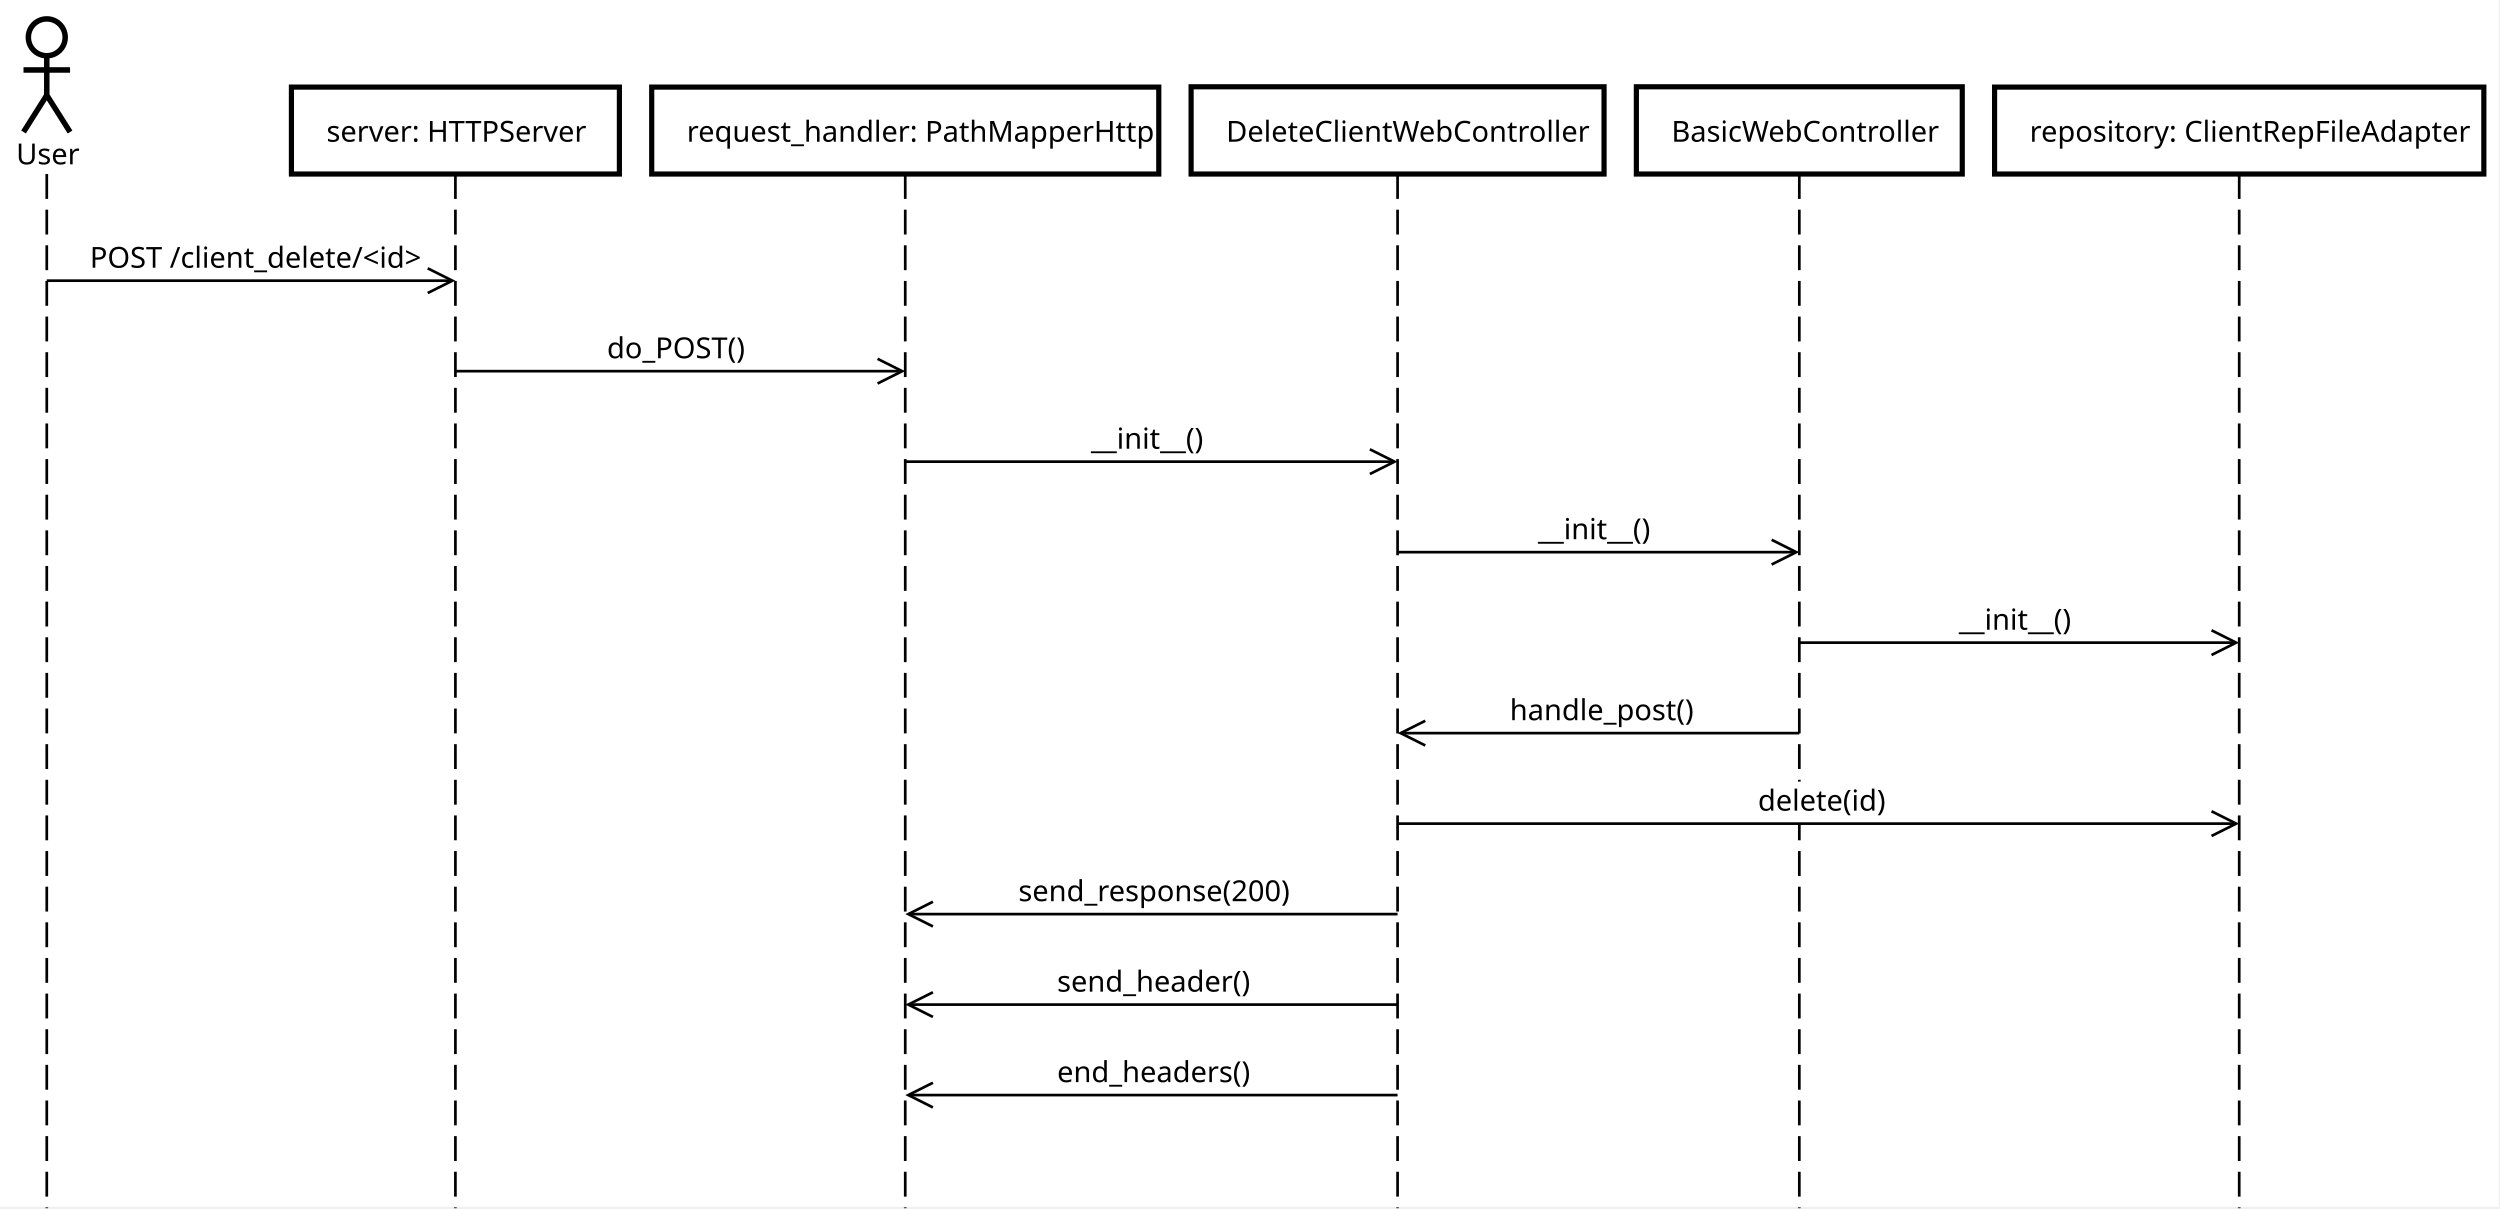
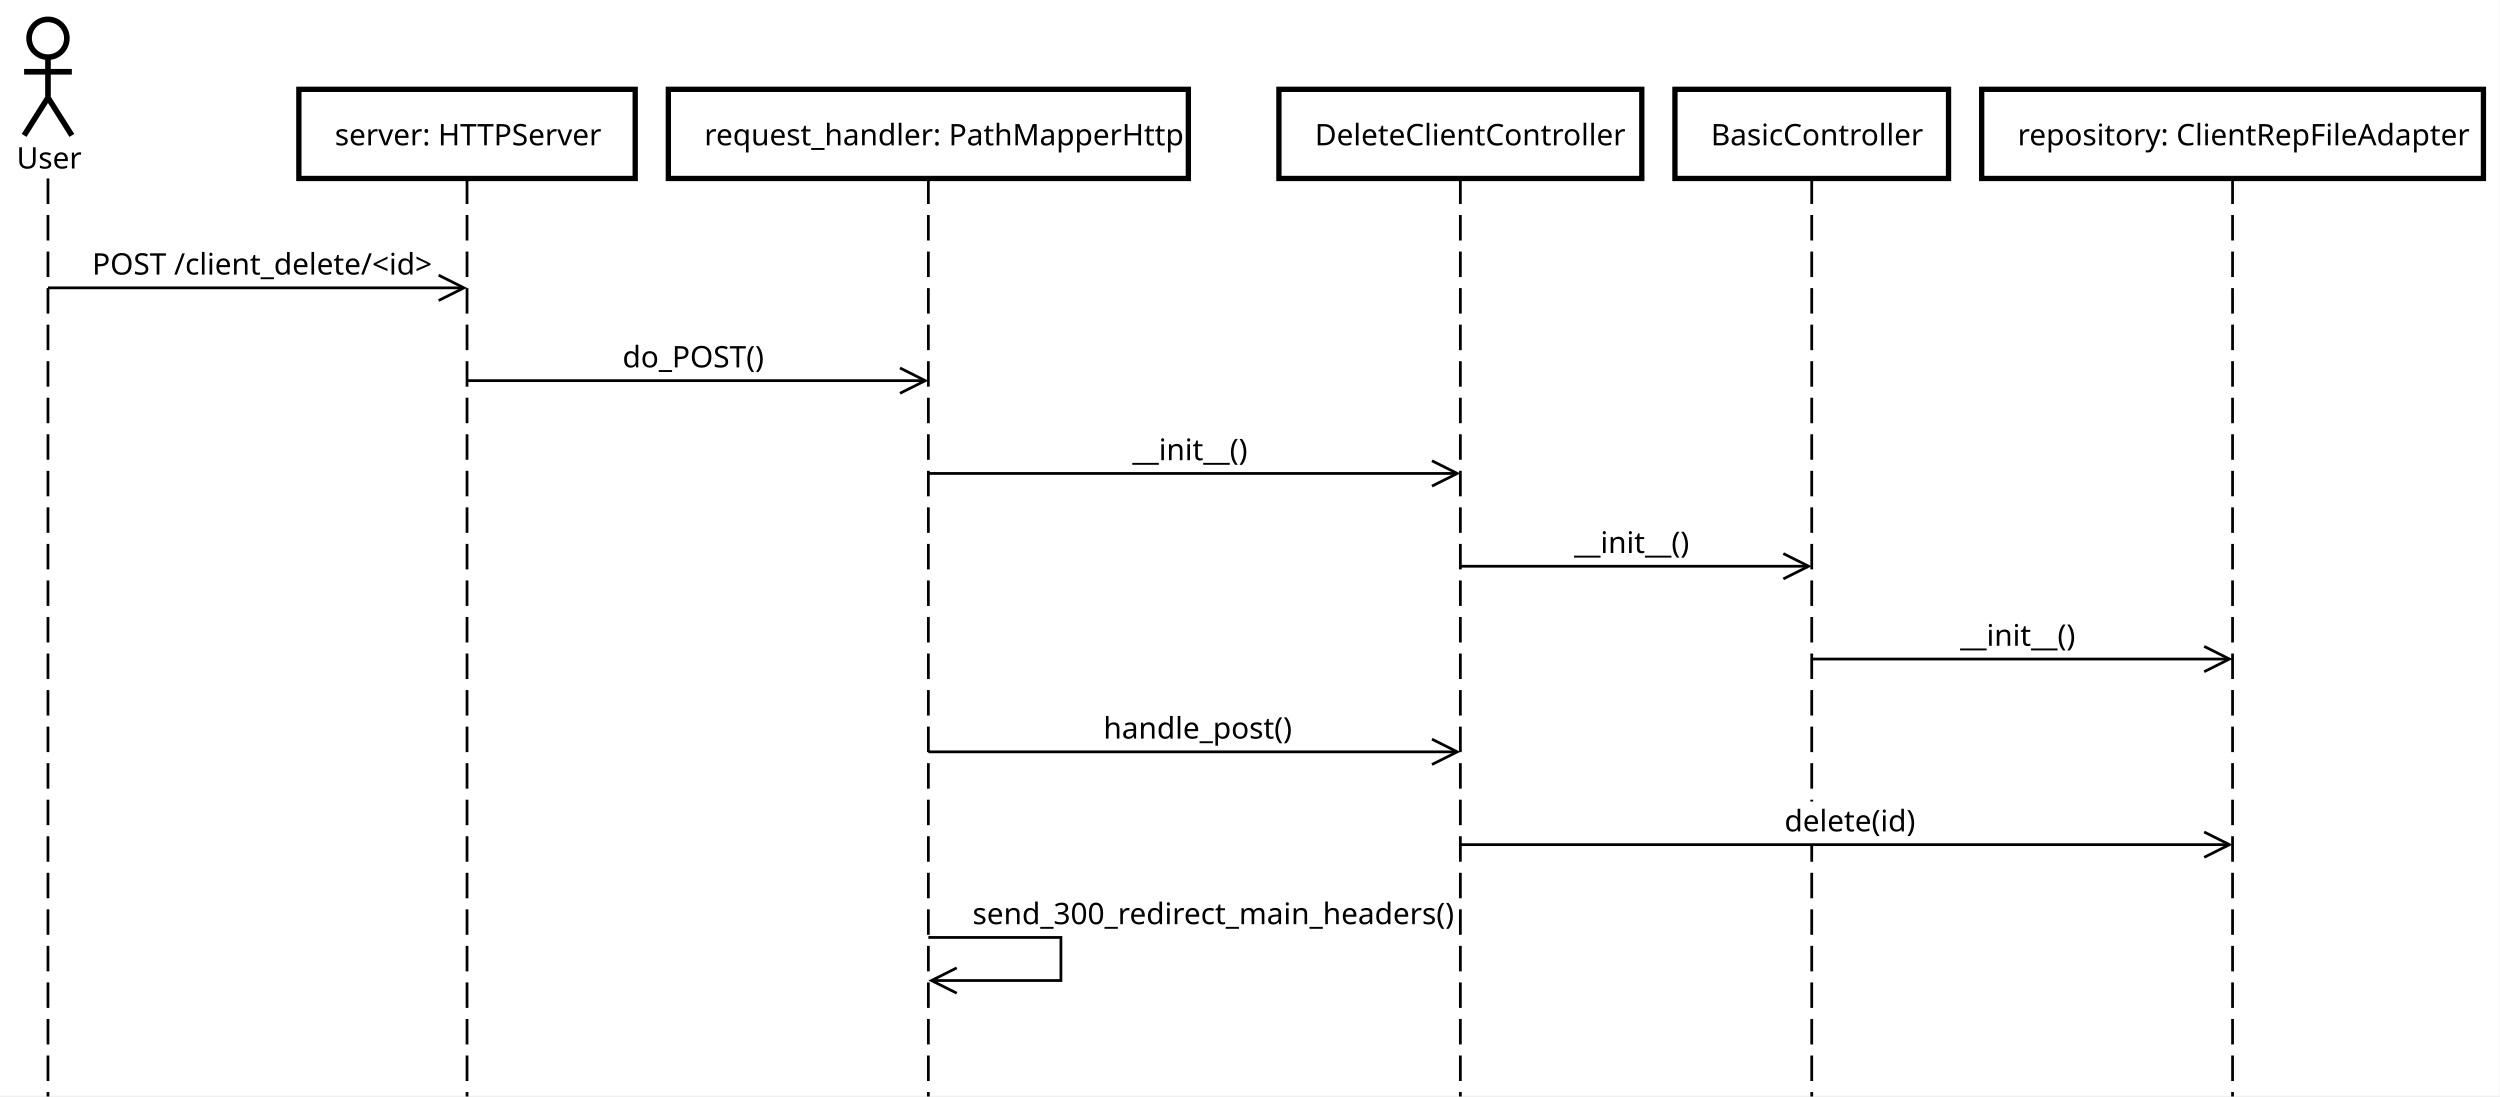
- <svg xmlns="http://www.w3.org/2000/svg" version="1.1" width="1263.644" height="610.692">
+ <svg xmlns="http://www.w3.org/2000/svg" version="1.1" width="1232.185" height="540.45">
  <defs />
  <g>
    <g />
    <g />
    <g />
    <g />
    <g />
    <g />
    <g />
    <g />
    <g />
    <g />
    <g />
    <g />
    <g />
    <g />
    <g />
    <g />
    <g />
    <g />
    <g />
    <g />
    <g />
    <g />
    <g />
    <g />
    <g />
    <g />
    <g />
    <g />
    <g />
    <g />
    <g />
    <g />
    <g />
    <g />
    <g>
-       <rect fill="white" stroke="none" x="0" y="0" width="1263" height="610" />
+       <rect fill="white" stroke="none" x="0" y="0" width="1232" height="540" />
    </g>
    <g />
    <g>
-       <path fill="none" stroke="black" paint-order="fill stroke markers" d=" M 23.644 87.965 L 23.644 610.692" stroke-miterlimit="10" stroke-width="1.361" stroke-dasharray="12.566,5.445" />
-       <path fill="none" stroke="black" paint-order="fill stroke markers" d=" M 230.189 87.965 L 230.189 610.692" stroke-miterlimit="10" stroke-width="1.361" stroke-dasharray="12.566,5.445" />
-       <path fill="none" stroke="black" paint-order="fill stroke markers" d=" M 457.562 87.965 L 457.562 610.692" stroke-miterlimit="10" stroke-width="1.361" stroke-dasharray="12.566,5.445" />
-       <path fill="none" stroke="black" paint-order="fill stroke markers" d=" M 706.413 87.965 L 706.413 610.692" stroke-miterlimit="10" stroke-width="1.361" stroke-dasharray="12.566,5.445" />
-       <path fill="none" stroke="black" paint-order="fill stroke markers" d=" M 909.477 87.965 L 909.477 610.692" stroke-miterlimit="10" stroke-width="1.361" stroke-dasharray="12.566,5.445" />
-       <path fill="none" stroke="black" paint-order="fill stroke markers" d=" M 1131.825 87.965 L 1131.825 610.692" stroke-miterlimit="10" stroke-width="1.361" stroke-dasharray="12.566,5.445" />
+       <path fill="none" stroke="black" paint-order="fill stroke markers" d=" M 23.644 87.965 L 23.644 540.45" stroke-miterlimit="10" stroke-width="1.361" stroke-dasharray="12.566,5.445" />
+       <path fill="none" stroke="black" paint-order="fill stroke markers" d=" M 230.189 87.965 L 230.189 540.45" stroke-miterlimit="10" stroke-width="1.361" stroke-dasharray="12.566,5.445" />
+       <path fill="none" stroke="black" paint-order="fill stroke markers" d=" M 457.562 87.965 L 457.562 540.45" stroke-miterlimit="10" stroke-width="1.361" stroke-dasharray="12.566,5.445" />
+       <path fill="none" stroke="black" paint-order="fill stroke markers" d=" M 719.772 87.965 L 719.772 540.45" stroke-miterlimit="10" stroke-width="1.361" stroke-dasharray="12.566,5.445" />
+       <path fill="none" stroke="black" paint-order="fill stroke markers" d=" M 892.957 87.965 L 892.957 540.45" stroke-miterlimit="10" stroke-width="1.361" stroke-dasharray="12.566,5.445" />
+       <path fill="none" stroke="black" paint-order="fill stroke markers" d=" M 1100.366 87.965 L 1100.366 540.45" stroke-miterlimit="10" stroke-width="1.361" stroke-dasharray="12.566,5.445" />
    </g>
    <g>
      <g>
        <path fill="white" stroke="black" paint-order="fill stroke markers" d=" M 32.955 18.867 A 9.311 9.311 0 1 1 32.955 18.858 M 23.644 28.178 L 23.644 48.107 M 11.882 35.366 L 35.405 35.366 M 23.644 48.107 L 11.882 66.729 M 23.644 48.107 L 35.405 66.729" stroke-miterlimit="10" stroke-width="2.777" stroke-dasharray="" />
      </g>
      <g>
        <g />
        <text fill="black" stroke="none" font-family="sans-serif" font-size="11pt" font-style="normal" font-weight="normal" text-decoration="normal" x="8.168" y="83.065" text-anchor="start" dominant-baseline="alphabetic" xml:space="preserve">User</text>
      </g>
      <path fill="none" stroke="none" />
      <g>
        <path fill="white" stroke="black" paint-order="fill stroke markers" d=" M 147.301 44.023 L 313.077 44.023 L 313.077 87.965 L 147.301 87.965 L 147.301 44.023 Z" stroke-miterlimit="10" stroke-width="2.614" stroke-dasharray="" />
      </g>
      <g>
        <text fill="black" stroke="none" font-family="sans-serif" font-size="11pt" font-style="normal" font-weight="normal" text-decoration="normal" x="165.024" y="71.63" text-anchor="start" dominant-baseline="alphabetic" xml:space="preserve">server: HTTPServer</text>
      </g>
      <path fill="none" stroke="none" />
      <g>
        <path fill="white" stroke="black" paint-order="fill stroke markers" d=" M 329.413 44.023 L 585.712 44.023 L 585.712 87.965 L 329.413 87.965 L 329.413 44.023 Z" stroke-miterlimit="10" stroke-width="2.614" stroke-dasharray="" />
      </g>
      <g>
        <text fill="black" stroke="none" font-family="sans-serif" font-size="11pt" font-style="normal" font-weight="normal" text-decoration="normal" x="347.136" y="71.63" text-anchor="start" dominant-baseline="alphabetic" xml:space="preserve">request_handler: PathMapperHttp</text>
      </g>
      <path fill="none" stroke="none" />
      <g>
-         <path fill="white" stroke="black" paint-order="fill stroke markers" d=" M 602.047 43.86 L 810.78 43.86 L 810.78 87.965 L 602.047 87.965 L 602.047 43.86 Z" stroke-miterlimit="10" stroke-width="2.614" stroke-dasharray="" />
+         <path fill="white" stroke="black" paint-order="fill stroke markers" d=" M 630.345 44.023 L 809.199 44.023 L 809.199 87.965 L 630.345 87.965 L 630.345 44.023 Z" stroke-miterlimit="10" stroke-width="2.614" stroke-dasharray="" />
      </g>
      <g>
-         <g />
-         <text fill="black" stroke="none" font-family="sans-serif" font-size="11pt" font-style="normal" font-weight="normal" text-decoration="normal" x="619.771" y="71.63" text-anchor="start" dominant-baseline="alphabetic" xml:space="preserve">DeleteClientWebController</text>
+         <text fill="black" stroke="none" font-family="sans-serif" font-size="11pt" font-style="normal" font-weight="normal" text-decoration="normal" x="648.068" y="71.63" text-anchor="start" dominant-baseline="alphabetic" xml:space="preserve">DeleteClientController</text>
      </g>
      <path fill="none" stroke="none" />
      <g>
-         <path fill="white" stroke="black" paint-order="fill stroke markers" d=" M 827.115 43.86 L 991.839 43.86 L 991.839 87.965 L 827.115 87.965 L 827.115 43.86 Z" stroke-miterlimit="10" stroke-width="2.614" stroke-dasharray="" />
+         <path fill="white" stroke="black" paint-order="fill stroke markers" d=" M 825.534 44.023 L 960.38 44.023 L 960.38 87.965 L 825.534 87.965 L 825.534 44.023 Z" stroke-miterlimit="10" stroke-width="2.614" stroke-dasharray="" />
      </g>
      <g>
-         <g />
-         <text fill="black" stroke="none" font-family="sans-serif" font-size="11pt" font-style="normal" font-weight="normal" text-decoration="normal" x="844.839" y="71.63" text-anchor="start" dominant-baseline="alphabetic" xml:space="preserve">BasicWebController</text>
+         <text fill="black" stroke="none" font-family="sans-serif" font-size="11pt" font-style="normal" font-weight="normal" text-decoration="normal" x="843.258" y="71.63" text-anchor="start" dominant-baseline="alphabetic" xml:space="preserve">BasicController</text>
      </g>
      <path fill="none" stroke="none" />
      <g>
-         <path fill="white" stroke="black" paint-order="fill stroke markers" d=" M 1008.175 44.023 L 1255.476 44.023 L 1255.476 87.965 L 1008.175 87.965 L 1008.175 44.023 Z" stroke-miterlimit="10" stroke-width="2.614" stroke-dasharray="" />
+         <path fill="white" stroke="black" paint-order="fill stroke markers" d=" M 976.716 44.023 L 1224.017 44.023 L 1224.017 87.965 L 976.716 87.965 L 976.716 44.023 Z" stroke-miterlimit="10" stroke-width="2.614" stroke-dasharray="" />
      </g>
      <g>
-         <text fill="black" stroke="none" font-family="sans-serif" font-size="11pt" font-style="normal" font-weight="normal" text-decoration="normal" x="1025.898" y="71.63" text-anchor="start" dominant-baseline="alphabetic" xml:space="preserve">repository: ClientRepFileAdapter</text>
+         <text fill="black" stroke="none" font-family="sans-serif" font-size="11pt" font-style="normal" font-weight="normal" text-decoration="normal" x="994.439" y="71.63" text-anchor="start" dominant-baseline="alphabetic" xml:space="preserve">repository: ClientRepFileAdapter</text>
      </g>
    </g>
    <g>
      <g>
        <rect fill="white" stroke="none" x="42.974" y="120.635" width="167.885" height="21.236" />
        <text fill="black" stroke="none" font-family="sans-serif" font-size="11pt" font-style="normal" font-weight="normal" text-decoration="normal" x="45.424" y="135.337" text-anchor="start" dominant-baseline="alphabetic" xml:space="preserve">POST /client_delete/&lt;id&gt;</text>
      </g>
      <g>
        <path fill="none" stroke="black" paint-order="fill stroke markers" d=" M 23.644 141.871 L 228.147 141.871" stroke-miterlimit="10" stroke-width="1.361" stroke-dasharray="" />
        <g transform="translate(230.1891,141.8712) translate(-230.1891,-141.8712)">
          <path fill="none" stroke="black" paint-order="fill stroke markers" d=" M 216.194 135.628 L 228.659 141.871 L 216.194 148.115" stroke-miterlimit="10" stroke-width="1.361" />
        </g>
      </g>
      <g>
        <rect fill="white" stroke="none" x="304.357" y="166.374" width="79.038" height="21.236" />
        <text fill="black" stroke="none" font-family="sans-serif" font-size="11pt" font-style="normal" font-weight="normal" text-decoration="normal" x="306.807" y="181.076" text-anchor="start" dominant-baseline="alphabetic" xml:space="preserve">do_POST()</text>
      </g>
      <g>
        <path fill="none" stroke="black" paint-order="fill stroke markers" d=" M 230.189 187.61 L 455.52 187.61" stroke-miterlimit="10" stroke-width="1.361" stroke-dasharray="" />
        <g transform="translate(457.5622,187.6098) translate(-457.5622,-187.6098)">
          <path fill="none" stroke="black" paint-order="fill stroke markers" d=" M 443.567 181.366 L 456.032 187.61 L 443.567 193.853" stroke-miterlimit="10" stroke-width="1.361" />
        </g>
      </g>
      <g>
-         <rect fill="white" stroke="none" x="548.979" y="212.113" width="66.017" height="21.236" />
-         <text fill="black" stroke="none" font-family="sans-serif" font-size="11pt" font-style="normal" font-weight="normal" text-decoration="normal" x="551.429" y="226.814" text-anchor="start" dominant-baseline="alphabetic" xml:space="preserve">__init__()</text>
+         <rect fill="white" stroke="none" x="555.658" y="212.113" width="66.017" height="21.236" />
+         <text fill="black" stroke="none" font-family="sans-serif" font-size="11pt" font-style="normal" font-weight="normal" text-decoration="normal" x="558.109" y="226.814" text-anchor="start" dominant-baseline="alphabetic" xml:space="preserve">__init__()</text>
      </g>
      <g>
-         <path fill="none" stroke="black" paint-order="fill stroke markers" d=" M 457.562 233.348 L 704.372 233.348" stroke-miterlimit="10" stroke-width="1.361" stroke-dasharray="" />
-         <g transform="translate(706.4134,233.3484) translate(-706.4134,-233.3484)">
-           <path fill="none" stroke="black" paint-order="fill stroke markers" d=" M 692.418 227.105 L 704.883 233.348 L 692.418 239.592" stroke-miterlimit="10" stroke-width="1.361" />
+         <path fill="none" stroke="black" paint-order="fill stroke markers" d=" M 457.562 233.348 L 717.73 233.348" stroke-miterlimit="10" stroke-width="1.361" stroke-dasharray="" />
+         <g transform="translate(719.7719,233.3484) translate(-719.7719,-233.3484)">
+           <path fill="none" stroke="black" paint-order="fill stroke markers" d=" M 705.777 227.105 L 718.242 233.348 L 705.777 239.592" stroke-miterlimit="10" stroke-width="1.361" />
        </g>
      </g>
      <g>
-         <rect fill="white" stroke="none" x="774.937" y="257.851" width="66.017" height="21.236" />
-         <text fill="black" stroke="none" font-family="sans-serif" font-size="11pt" font-style="normal" font-weight="normal" text-decoration="normal" x="777.387" y="272.553" text-anchor="start" dominant-baseline="alphabetic" xml:space="preserve">__init__()</text>
+         <rect fill="white" stroke="none" x="773.356" y="257.851" width="66.017" height="21.236" />
+         <text fill="black" stroke="none" font-family="sans-serif" font-size="11pt" font-style="normal" font-weight="normal" text-decoration="normal" x="775.806" y="272.553" text-anchor="start" dominant-baseline="alphabetic" xml:space="preserve">__init__()</text>
      </g>
      <g>
-         <path fill="none" stroke="black" paint-order="fill stroke markers" d=" M 706.413 279.087 L 907.435 279.087" stroke-miterlimit="10" stroke-width="1.361" stroke-dasharray="" />
-         <g transform="translate(909.4773,279.0869) translate(-909.4773,-279.0869)">
-           <path fill="none" stroke="black" paint-order="fill stroke markers" d=" M 895.482 272.844 L 907.947 279.087 L 895.482 285.33" stroke-miterlimit="10" stroke-width="1.361" />
+         <path fill="none" stroke="black" paint-order="fill stroke markers" d=" M 719.772 279.087 L 890.916 279.087" stroke-miterlimit="10" stroke-width="1.361" stroke-dasharray="" />
+         <g transform="translate(892.9574,279.0869) translate(-892.9574,-279.0869)">
+           <path fill="none" stroke="black" paint-order="fill stroke markers" d=" M 878.962 272.844 L 891.427 279.087 L 878.962 285.33" stroke-miterlimit="10" stroke-width="1.361" />
        </g>
      </g>
      <g>
-         <rect fill="white" stroke="none" x="987.643" y="303.59" width="66.017" height="21.236" />
-         <text fill="black" stroke="none" font-family="sans-serif" font-size="11pt" font-style="normal" font-weight="normal" text-decoration="normal" x="990.093" y="318.291" text-anchor="start" dominant-baseline="alphabetic" xml:space="preserve">__init__()</text>
+         <rect fill="white" stroke="none" x="963.653" y="303.59" width="66.017" height="21.236" />
+         <text fill="black" stroke="none" font-family="sans-serif" font-size="11pt" font-style="normal" font-weight="normal" text-decoration="normal" x="966.104" y="318.291" text-anchor="start" dominant-baseline="alphabetic" xml:space="preserve">__init__()</text>
      </g>
      <g>
-         <path fill="none" stroke="black" paint-order="fill stroke markers" d=" M 909.477 324.826 L 1129.783 324.826" stroke-miterlimit="10" stroke-width="1.361" stroke-dasharray="" />
-         <g transform="translate(1131.825,324.8255) translate(-1131.825,-324.8255)">
-           <path fill="none" stroke="black" paint-order="fill stroke markers" d=" M 1117.83 318.582 L 1130.295 324.826 L 1117.83 331.069" stroke-miterlimit="10" stroke-width="1.361" />
+         <path fill="none" stroke="black" paint-order="fill stroke markers" d=" M 892.957 324.826 L 1098.324 324.826" stroke-miterlimit="10" stroke-width="1.361" stroke-dasharray="" />
+         <g transform="translate(1100.366,324.8255) translate(-1100.366,-324.8255)">
+           <path fill="none" stroke="black" paint-order="fill stroke markers" d=" M 1086.371 318.582 L 1098.836 324.826 L 1086.371 331.069" stroke-miterlimit="10" stroke-width="1.361" />
        </g>
      </g>
      <g>
-         <rect fill="white" stroke="none" x="760.67" y="349.328" width="94.55" height="21.236" />
-         <text fill="black" stroke="none" font-family="sans-serif" font-size="11pt" font-style="normal" font-weight="normal" text-decoration="normal" x="763.121" y="364.03" text-anchor="start" dominant-baseline="alphabetic" xml:space="preserve">handle_post()</text>
+         <rect fill="white" stroke="none" x="541.392" y="349.328" width="94.55" height="21.236" />
+         <text fill="black" stroke="none" font-family="sans-serif" font-size="11pt" font-style="normal" font-weight="normal" text-decoration="normal" x="543.842" y="364.03" text-anchor="start" dominant-baseline="alphabetic" xml:space="preserve">handle_post()</text>
      </g>
      <g>
-         <path fill="none" stroke="black" paint-order="fill stroke markers" d=" M 909.477 370.564 L 708.455 370.564" stroke-miterlimit="10" stroke-width="1.361" stroke-dasharray="" />
-         <g transform="translate(706.4134,370.5641) translate(-706.4134,-370.5641)">
-           <path fill="none" stroke="black" paint-order="fill stroke markers" d=" M 720.409 364.321 L 707.944 370.564 L 720.409 376.807" stroke-miterlimit="10" stroke-width="1.361" />
+         <path fill="none" stroke="black" paint-order="fill stroke markers" d=" M 457.562 370.564 L 717.73 370.564" stroke-miterlimit="10" stroke-width="1.361" stroke-dasharray="" />
+         <g transform="translate(719.7719,370.5641) translate(-719.7719,-370.5641)">
+           <path fill="none" stroke="black" paint-order="fill stroke markers" d=" M 705.777 364.321 L 718.242 370.564 L 705.777 376.807" stroke-miterlimit="10" stroke-width="1.361" />
        </g>
      </g>
      <g>
-         <rect fill="white" stroke="none" x="886.111" y="395.067" width="66.017" height="21.236" />
-         <text fill="black" stroke="none" font-family="sans-serif" font-size="11pt" font-style="normal" font-weight="normal" text-decoration="normal" x="888.561" y="409.769" text-anchor="start" dominant-baseline="alphabetic" xml:space="preserve">delete(id)</text>
+         <rect fill="white" stroke="none" x="877.061" y="395.067" width="66.017" height="21.236" />
+         <text fill="black" stroke="none" font-family="sans-serif" font-size="11pt" font-style="normal" font-weight="normal" text-decoration="normal" x="879.511" y="409.769" text-anchor="start" dominant-baseline="alphabetic" xml:space="preserve">delete(id)</text>
      </g>
      <g>
-         <path fill="none" stroke="black" paint-order="fill stroke markers" d=" M 706.413 416.303 L 1129.783 416.303" stroke-miterlimit="10" stroke-width="1.361" stroke-dasharray="" />
-         <g transform="translate(1131.825,416.3027) translate(-1131.825,-416.3027)">
-           <path fill="none" stroke="black" paint-order="fill stroke markers" d=" M 1117.83 410.059 L 1130.295 416.303 L 1117.83 422.546" stroke-miterlimit="10" stroke-width="1.361" />
+         <path fill="none" stroke="black" paint-order="fill stroke markers" d=" M 719.772 416.303 L 1098.324 416.303" stroke-miterlimit="10" stroke-width="1.361" stroke-dasharray="" />
+         <g transform="translate(1100.366,416.3027) translate(-1100.366,-416.3027)">
+           <path fill="none" stroke="black" paint-order="fill stroke markers" d=" M 1086.371 410.059 L 1098.836 416.303 L 1086.371 422.546" stroke-miterlimit="10" stroke-width="1.361" />
        </g>
      </g>
      <g>
-         <rect fill="white" stroke="none" x="512.301" y="440.805" width="139.374" height="21.236" />
-         <text fill="black" stroke="none" font-family="sans-serif" font-size="11pt" font-style="normal" font-weight="normal" text-decoration="normal" x="514.751" y="455.507" text-anchor="start" dominant-baseline="alphabetic" xml:space="preserve">send_response(200)</text>
+         <rect fill="white" stroke="none" x="476.892" y="440.805" width="237.162" height="21.236" />
+         <text fill="black" stroke="none" font-family="sans-serif" font-size="11pt" font-style="normal" font-weight="normal" text-decoration="normal" x="479.342" y="455.507" text-anchor="start" dominant-baseline="alphabetic" xml:space="preserve">send_300_redirect_main_headers()</text>
      </g>
      <g>
-         <path fill="none" stroke="black" paint-order="fill stroke markers" d=" M 706.413 462.041 L 459.604 462.041" stroke-miterlimit="10" stroke-width="1.361" stroke-dasharray="" />
-         <g transform="translate(457.5622,462.0412) translate(-457.5622,-462.0412)">
-           <path fill="none" stroke="black" paint-order="fill stroke markers" d=" M 471.557 455.798 L 459.092 462.041 L 471.557 468.285" stroke-miterlimit="10" stroke-width="1.361" />
-         </g>
-       </g>
-       <g>
-         <rect fill="white" stroke="none" x="531.86" y="486.544" width="100.255" height="21.236" />
-         <text fill="black" stroke="none" font-family="sans-serif" font-size="11pt" font-style="normal" font-weight="normal" text-decoration="normal" x="534.311" y="501.246" text-anchor="start" dominant-baseline="alphabetic" xml:space="preserve">send_header()</text>
-       </g>
-       <g>
-         <path fill="none" stroke="black" paint-order="fill stroke markers" d=" M 706.413 507.78 L 459.604 507.78" stroke-miterlimit="10" stroke-width="1.361" stroke-dasharray="" />
-         <g transform="translate(457.5622,507.7798) translate(-457.5622,-507.7798)">
-           <path fill="none" stroke="black" paint-order="fill stroke markers" d=" M 471.557 501.536 L 459.092 507.78 L 471.557 514.023" stroke-miterlimit="10" stroke-width="1.361" />
-         </g>
-       </g>
-       <g>
-         <rect fill="white" stroke="none" x="531.86" y="532.283" width="100.255" height="21.236" />
-         <text fill="black" stroke="none" font-family="sans-serif" font-size="11pt" font-style="normal" font-weight="normal" text-decoration="normal" x="534.311" y="546.984" text-anchor="start" dominant-baseline="alphabetic" xml:space="preserve">end_headers()</text>
-       </g>
-       <g>
-         <path fill="none" stroke="black" paint-order="fill stroke markers" d=" M 706.413 553.518 L 459.604 553.518" stroke-miterlimit="10" stroke-width="1.361" stroke-dasharray="" />
-         <g transform="translate(457.5622,553.5184) translate(-457.5622,-553.5184)">
-           <path fill="none" stroke="black" paint-order="fill stroke markers" d=" M 471.557 547.275 L 459.092 553.518 L 471.557 559.762" stroke-miterlimit="10" stroke-width="1.361" />
+         <path fill="none" stroke="black" paint-order="fill stroke markers" d=" M 457.562 462.041 L 522.903 462.041 L 522.903 483.277 L 459.604 483.277" stroke-miterlimit="10" stroke-width="1.361" stroke-dasharray="" />
+         <g transform="translate(457.5622,483.277) translate(-457.5622,-483.277)">
+           <path fill="none" stroke="black" paint-order="fill stroke markers" d=" M 471.557 477.034 L 459.092 483.277 L 471.557 489.52" stroke-miterlimit="10" stroke-width="1.361" />
        </g>
      </g>
    </g>
    <g />
-     <g />
-     <g />
  </g>
</svg>
